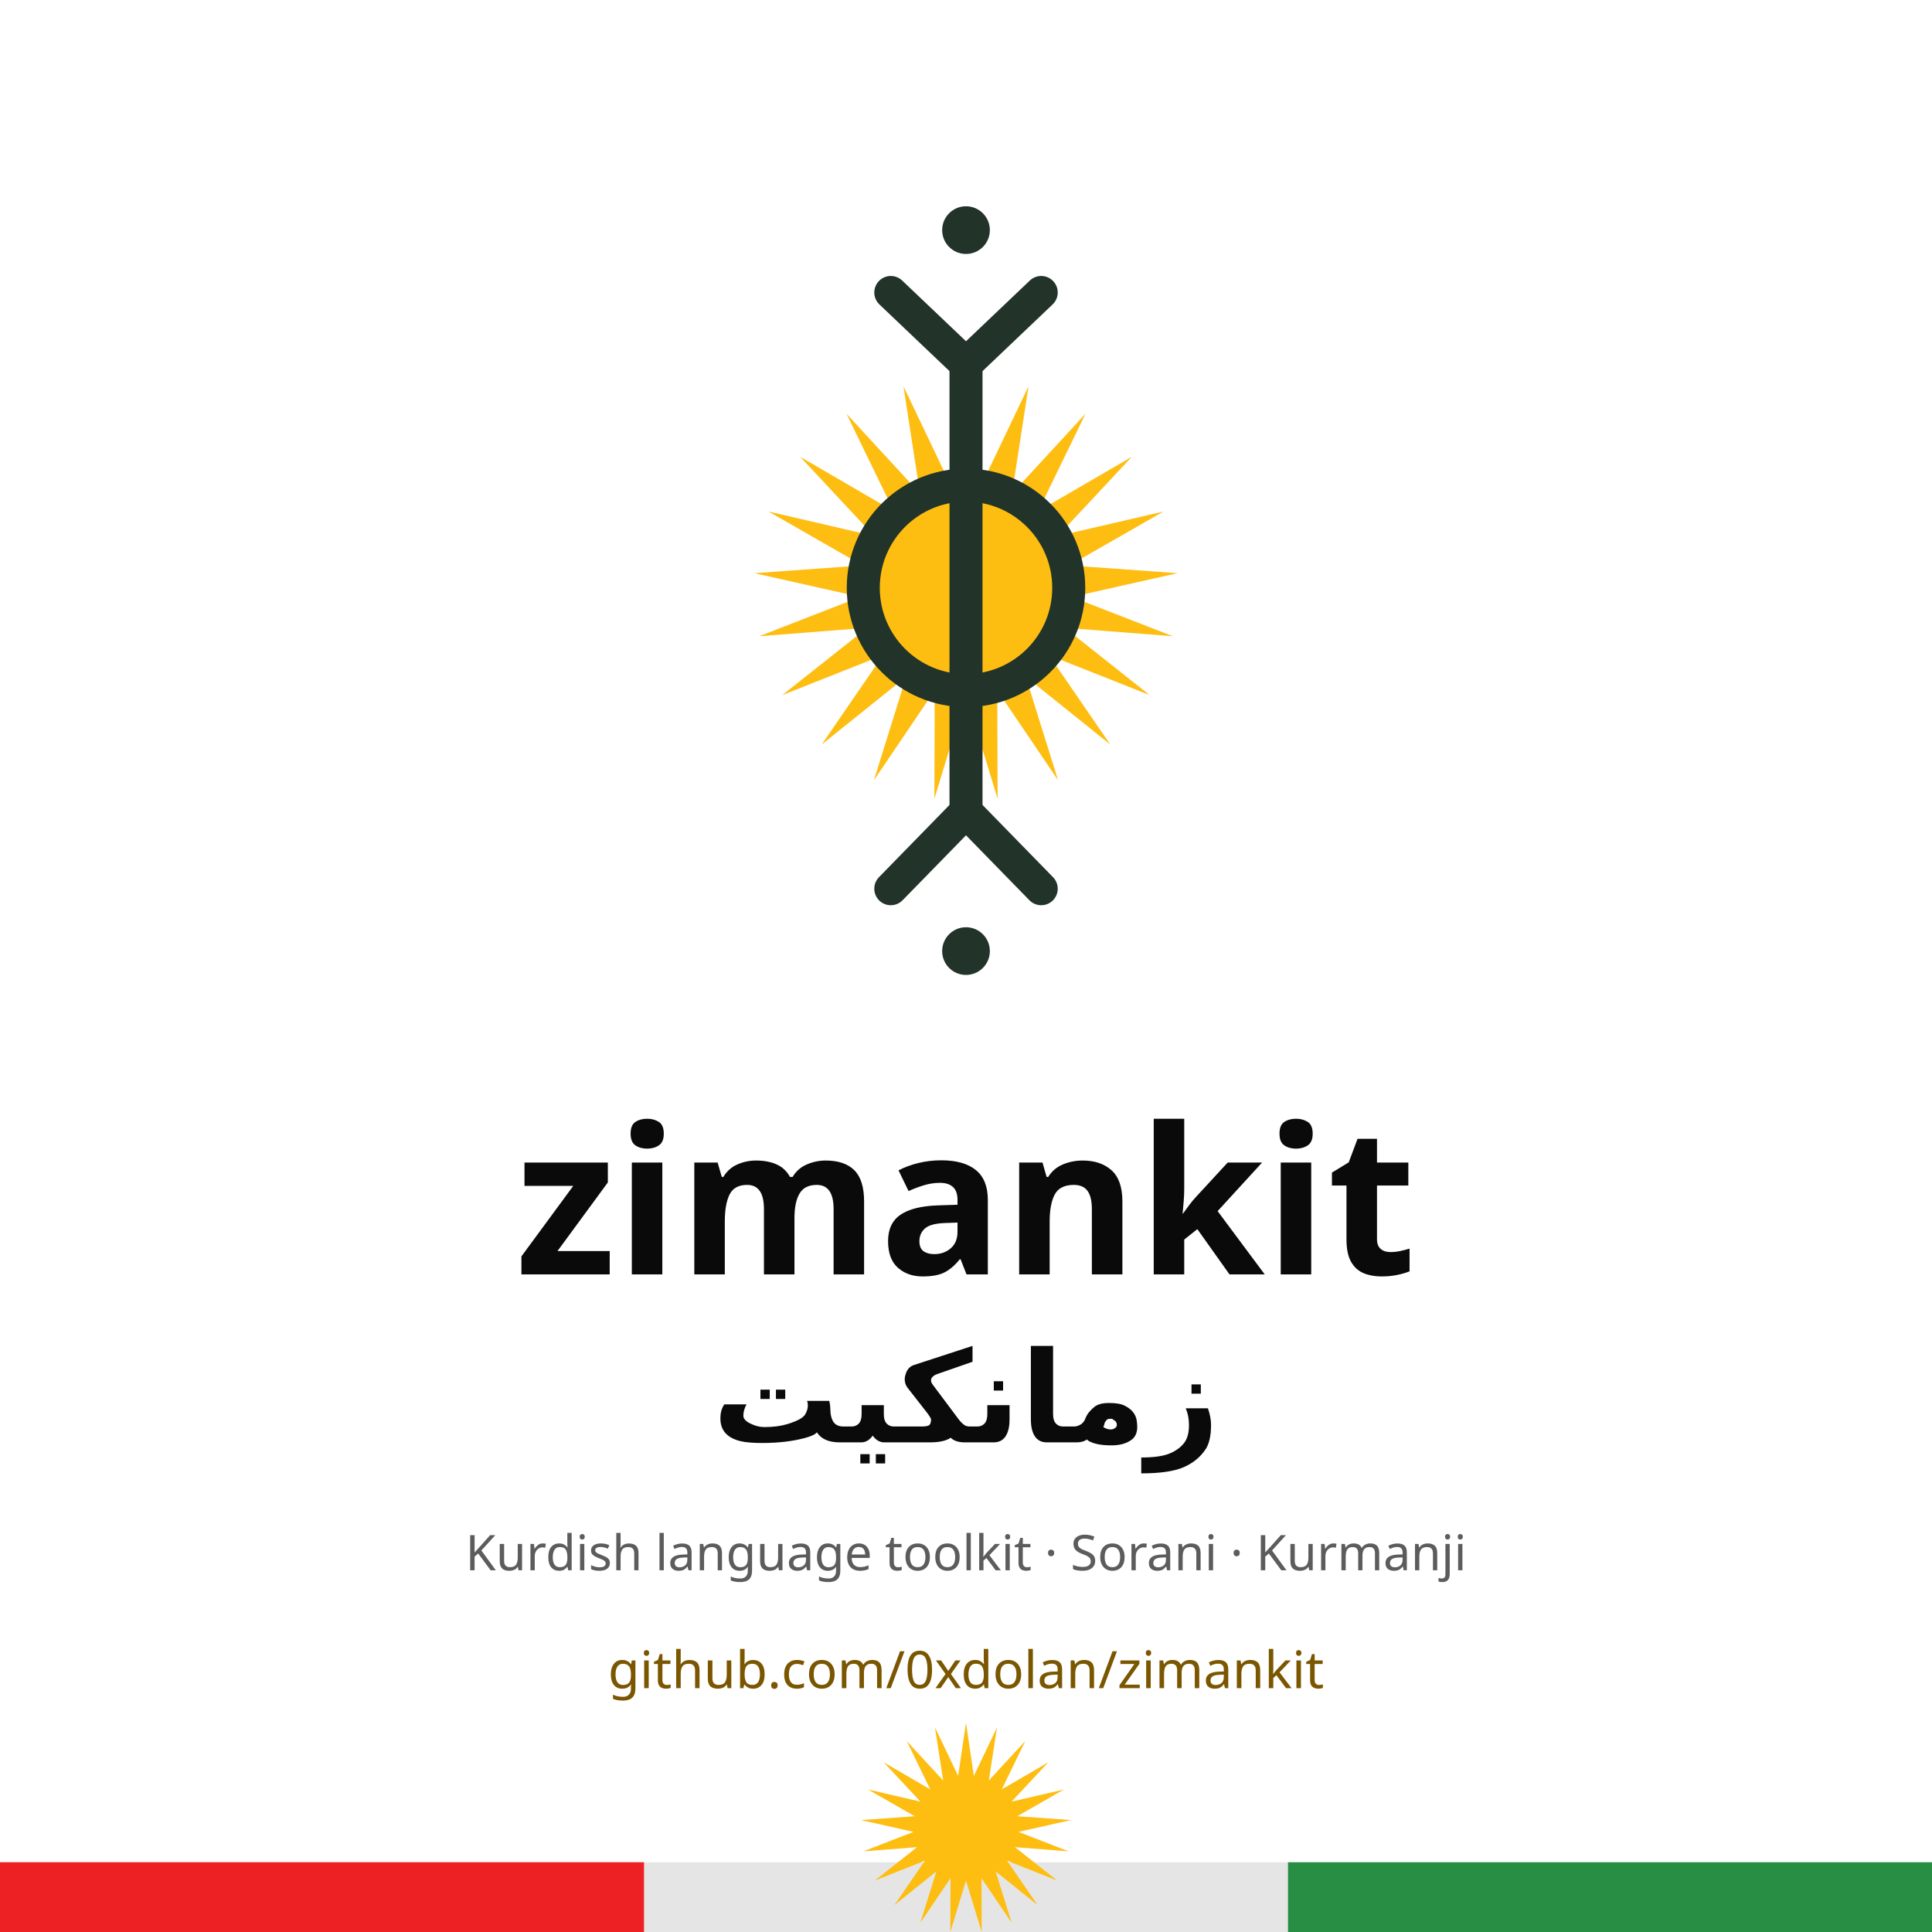
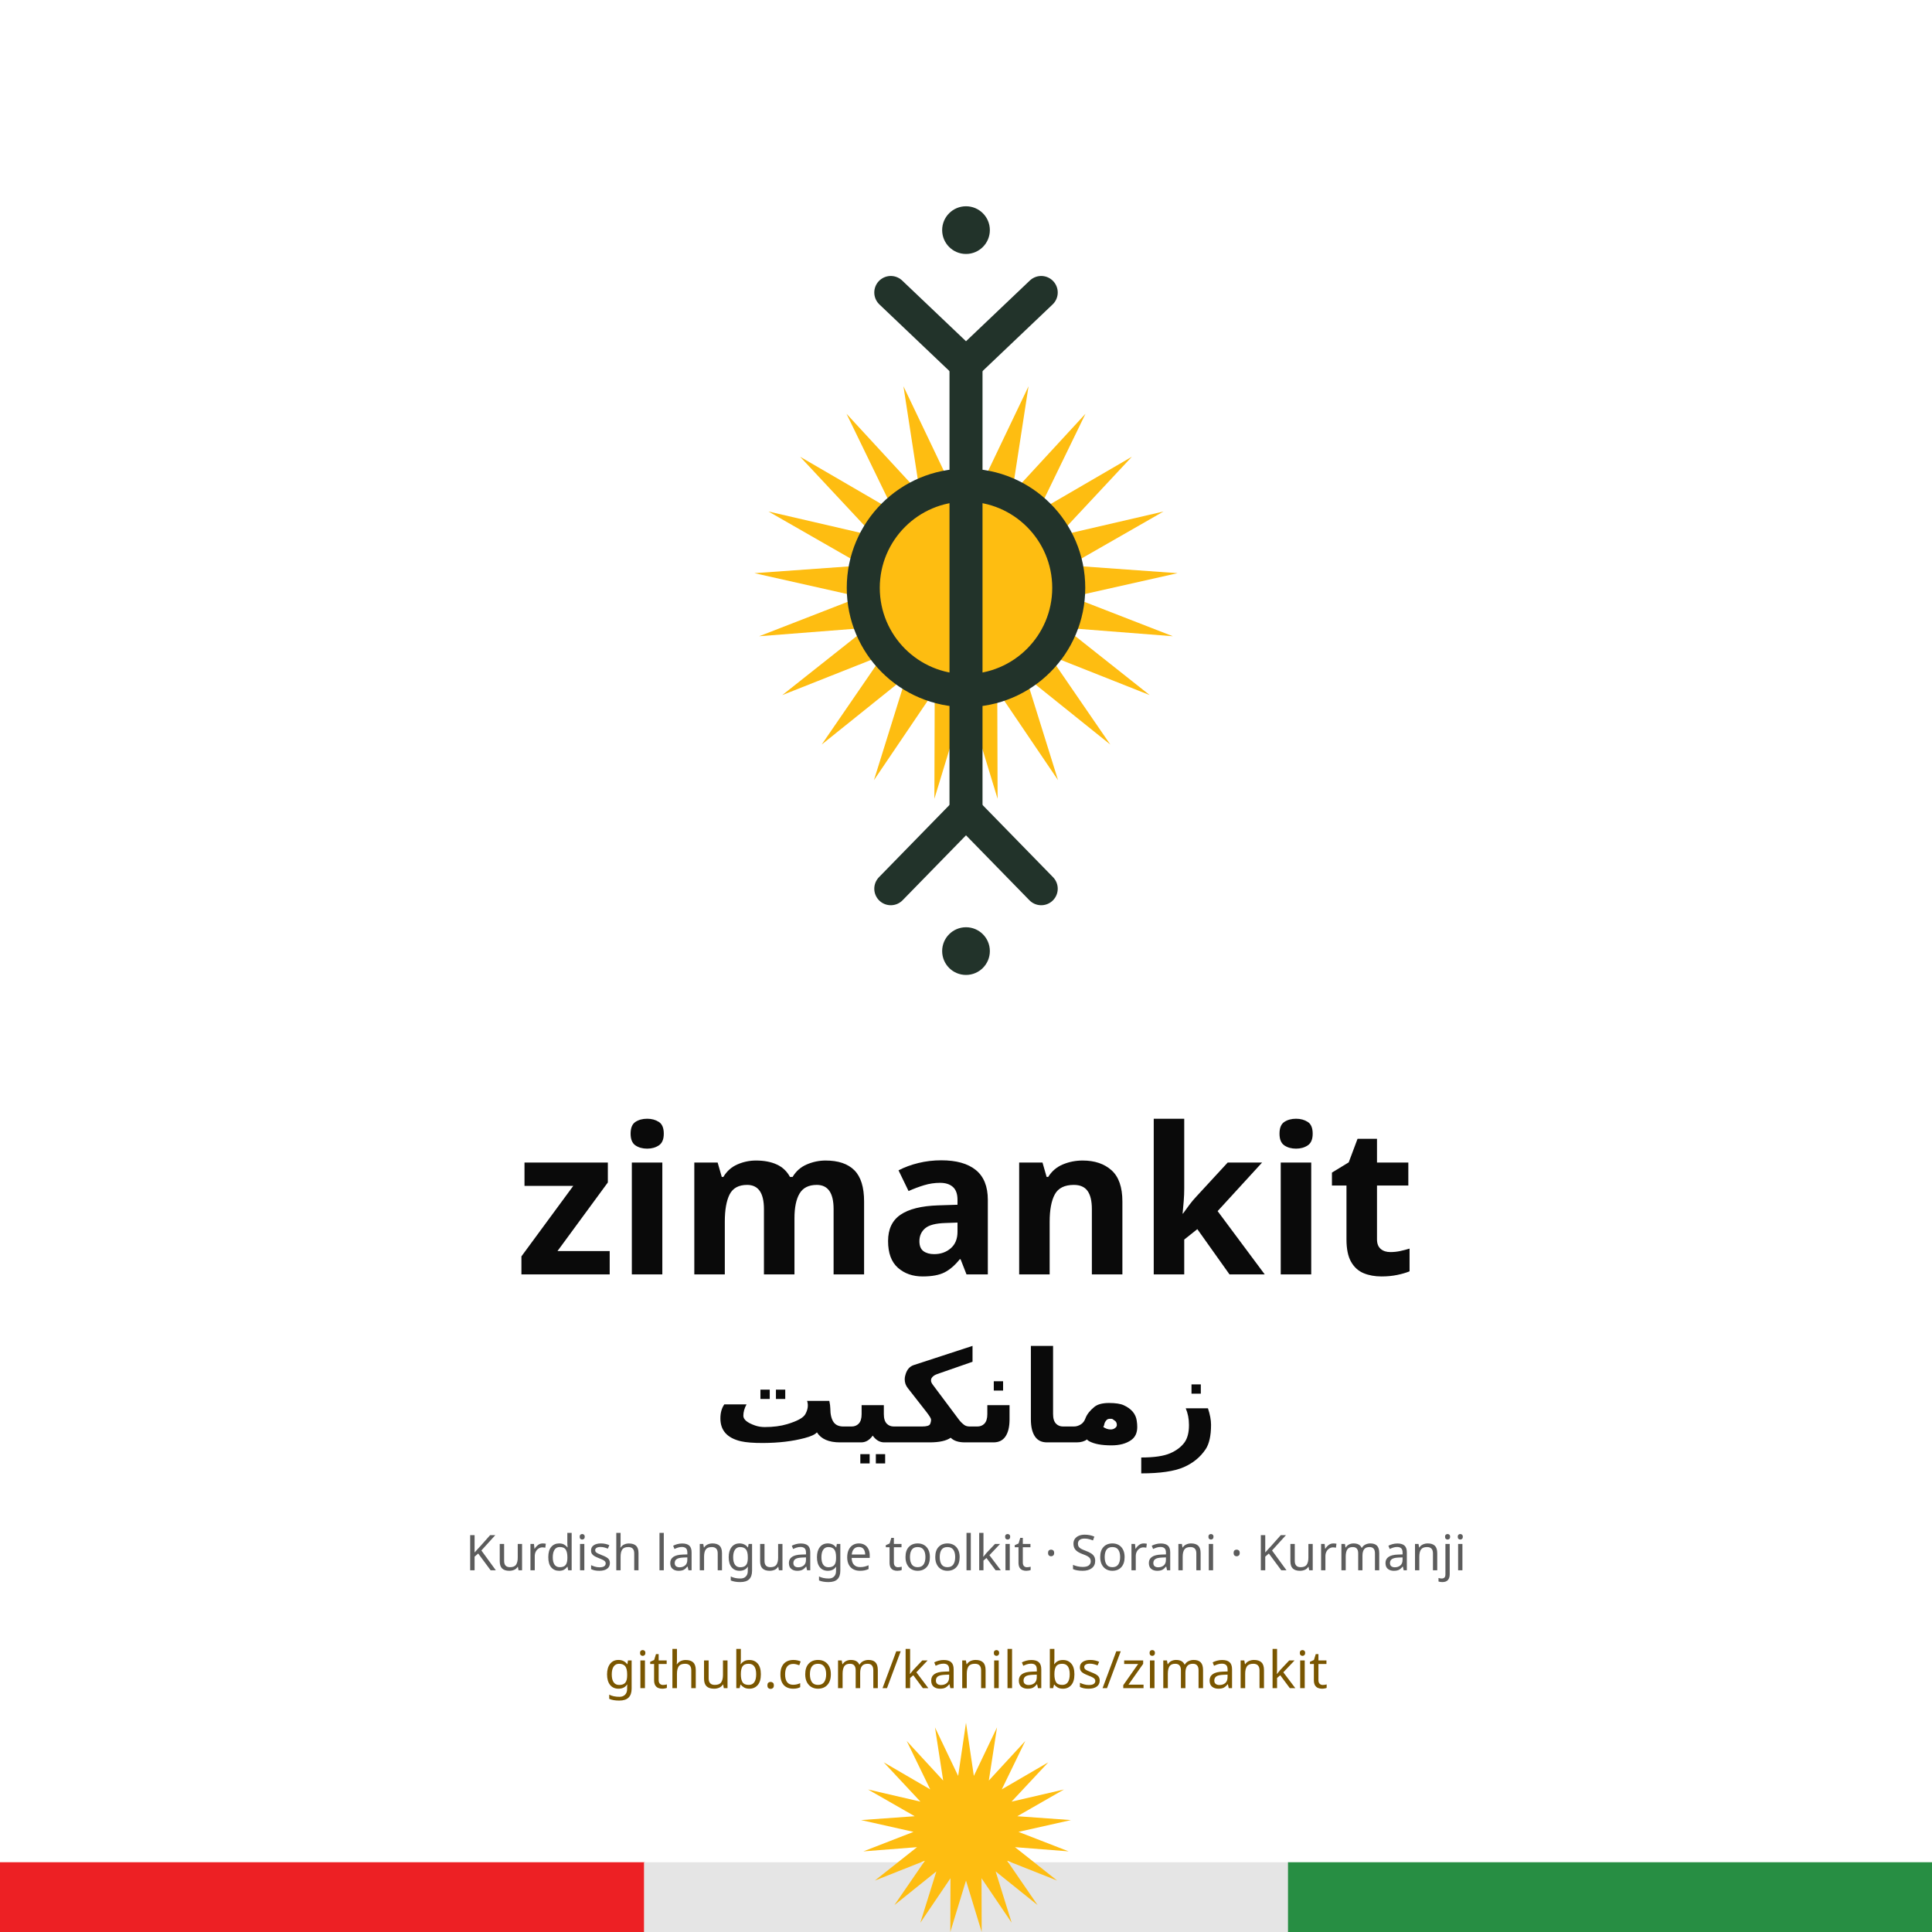
<svg xmlns="http://www.w3.org/2000/svg" width="1080" height="1080" viewBox="0 0 1080 1080">
  <rect width="1080" height="1080" fill="#FFFFFF" />
  <g transform="translate(277.47 66.08) scale(0.51276)">
    <path fill="#FEBD11" transform="translate(-178.00 52.00) scale(1.5333)" d="M450 150l11.24 76.264 33.222-69.563-11.738 76.19 52.249-56.68-33.674 69.344 66.634-38.761-52.616 56.338 75.098-17.399-66.885 38.327 76.89 5.51-75.21 16.909 71.85 27.929-76.852-6.011 60.425 47.867-71.666-28.397 43.632 63.55-60.113-48.259 22.962 73.589-43.217-63.834.25 77.087L450 376.264 427.518 450l.251-77.087-43.217 63.834 22.962-73.589-60.113 48.26 43.632-63.551-71.666 28.397 60.425-47.867-76.852 6.011 71.85-27.93-75.21-16.908 76.89-5.51-66.885-38.327 75.098 17.399-52.616-56.338 66.634 38.76-33.674-69.343 52.249 56.68-11.738-76.19 33.221 69.563z" />
    <g fill="none" stroke="#22332A" stroke-width="36" stroke-linecap="round" stroke-linejoin="round">
      <path d="M430 190 L512 268 L594 190" />
      <path d="M512 268 V756" />
      <path d="M430 840 L512 756 L594 840" />
      <circle cx="512" cy="512" r="112" />
    </g>
    <g fill="#22332A">
      <circle cx="512" cy="122" r="26" />
      <circle cx="512" cy="908" r="26" />
    </g>
  </g>
  <text x="540.0" y="712.4" font-family="Manrope" font-weight="600" font-size="114.5" fill="#0A0A0A" text-anchor="middle">zimankit</text>
  <text x="540.0" y="806.3" font-family="Sahel" font-weight="600" font-size="71.0" fill="#0A0A0A" text-anchor="middle">زمانکیت</text>
  <text x="540.0" y="877.8" font-family="Manrope" font-weight="400" font-size="27.5" fill="#5C5C5C" text-anchor="middle">Kurdish language toolkit · Sorani · Kurmanji</text>
-   <text x="540.0" y="943.7" font-family="Manrope" font-weight="500" font-size="28.9" fill="#7A5600" text-anchor="middle">github.com/0xdolan/zimankit</text>
+   <text x="540.0" y="943.7" font-family="Manrope" font-weight="500" font-size="28.9" fill="#7A5600" text-anchor="middle">github.com/kanilabs/zimankit</text>
  <rect x="0.0" y="1041.0" width="360.5" height="39.0" fill="#ED2024" />
  <rect x="360.0" y="1041.0" width="360.5" height="39.0" fill="#E5E5E5" />
  <rect x="720.0" y="1041.0" width="360.5" height="39.0" fill="#278E43" />
  <path fill="#FEBD11" transform="translate(364.50 904.50) scale(0.39)" d="M450 150l11.24 76.264 33.222-69.563-11.738 76.19 52.249-56.68-33.674 69.344 66.634-38.761-52.616 56.338 75.098-17.399-66.885 38.327 76.89 5.51-75.21 16.909 71.85 27.929-76.852-6.011 60.425 47.867-71.666-28.397 43.632 63.55-60.113-48.259 22.962 73.589-43.217-63.834.25 77.087L450 376.264 427.518 450l.251-77.087-43.217 63.834 22.962-73.589-60.113 48.26 43.632-63.551-71.666 28.397 60.425-47.867-76.852 6.011 71.85-27.93-75.21-16.908 76.89-5.51-66.885-38.327 75.098 17.399-52.616-56.338 66.634 38.76-33.674-69.343 52.249 56.68-11.738-76.19 33.221 69.563z" />
</svg>
